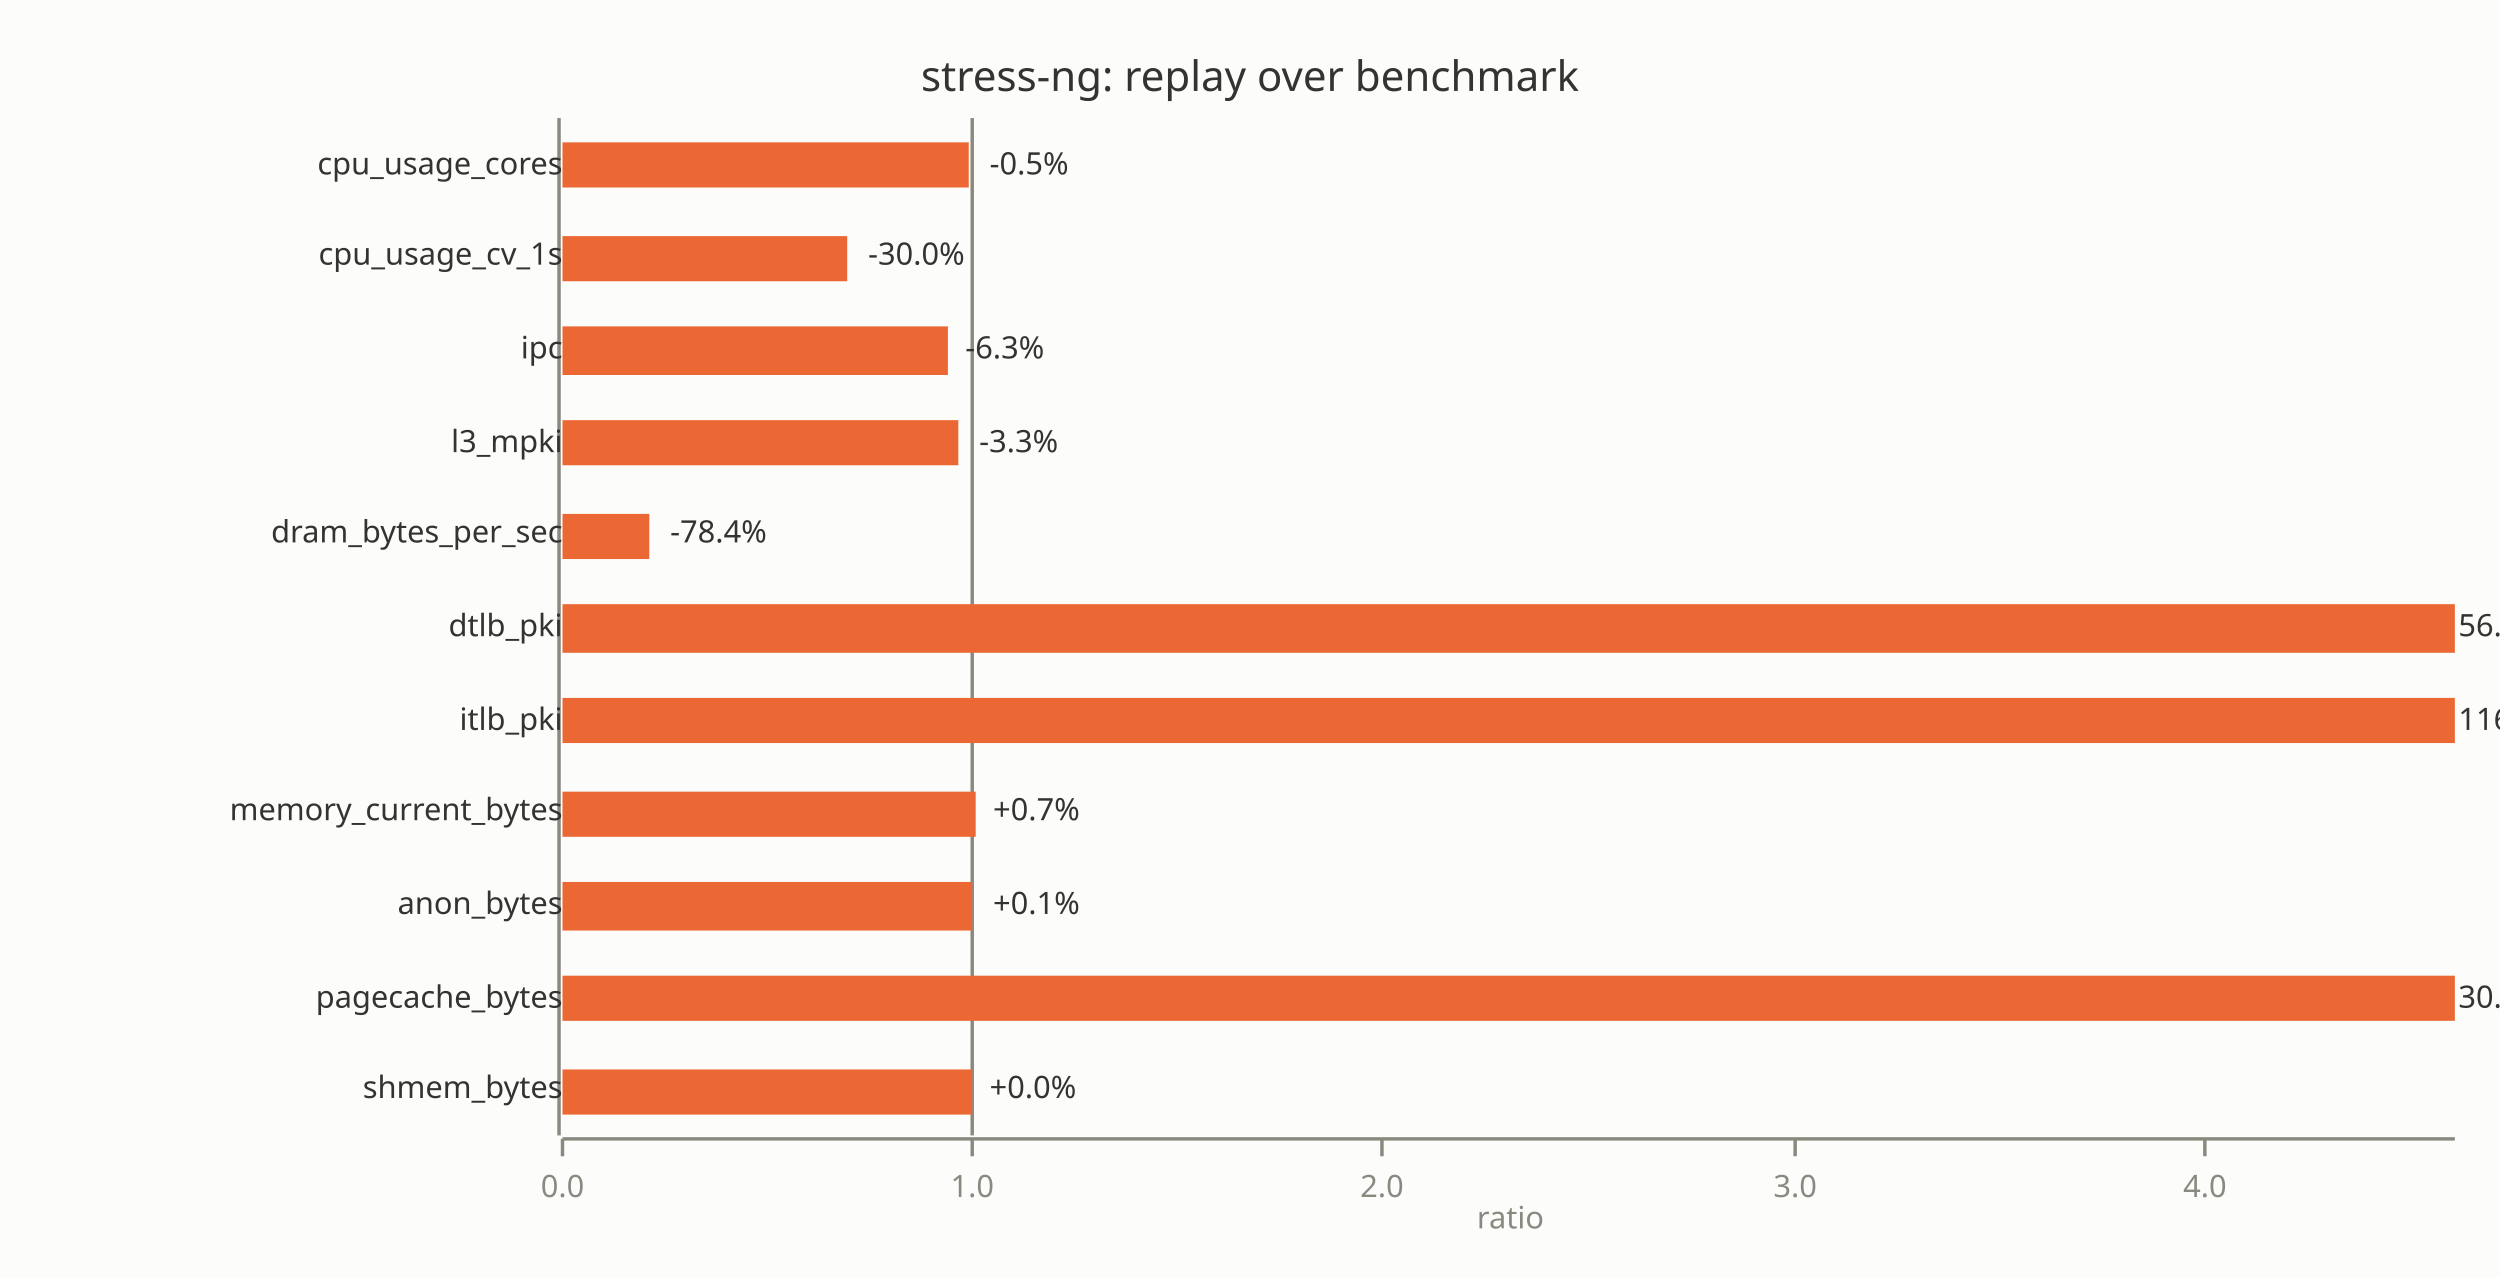
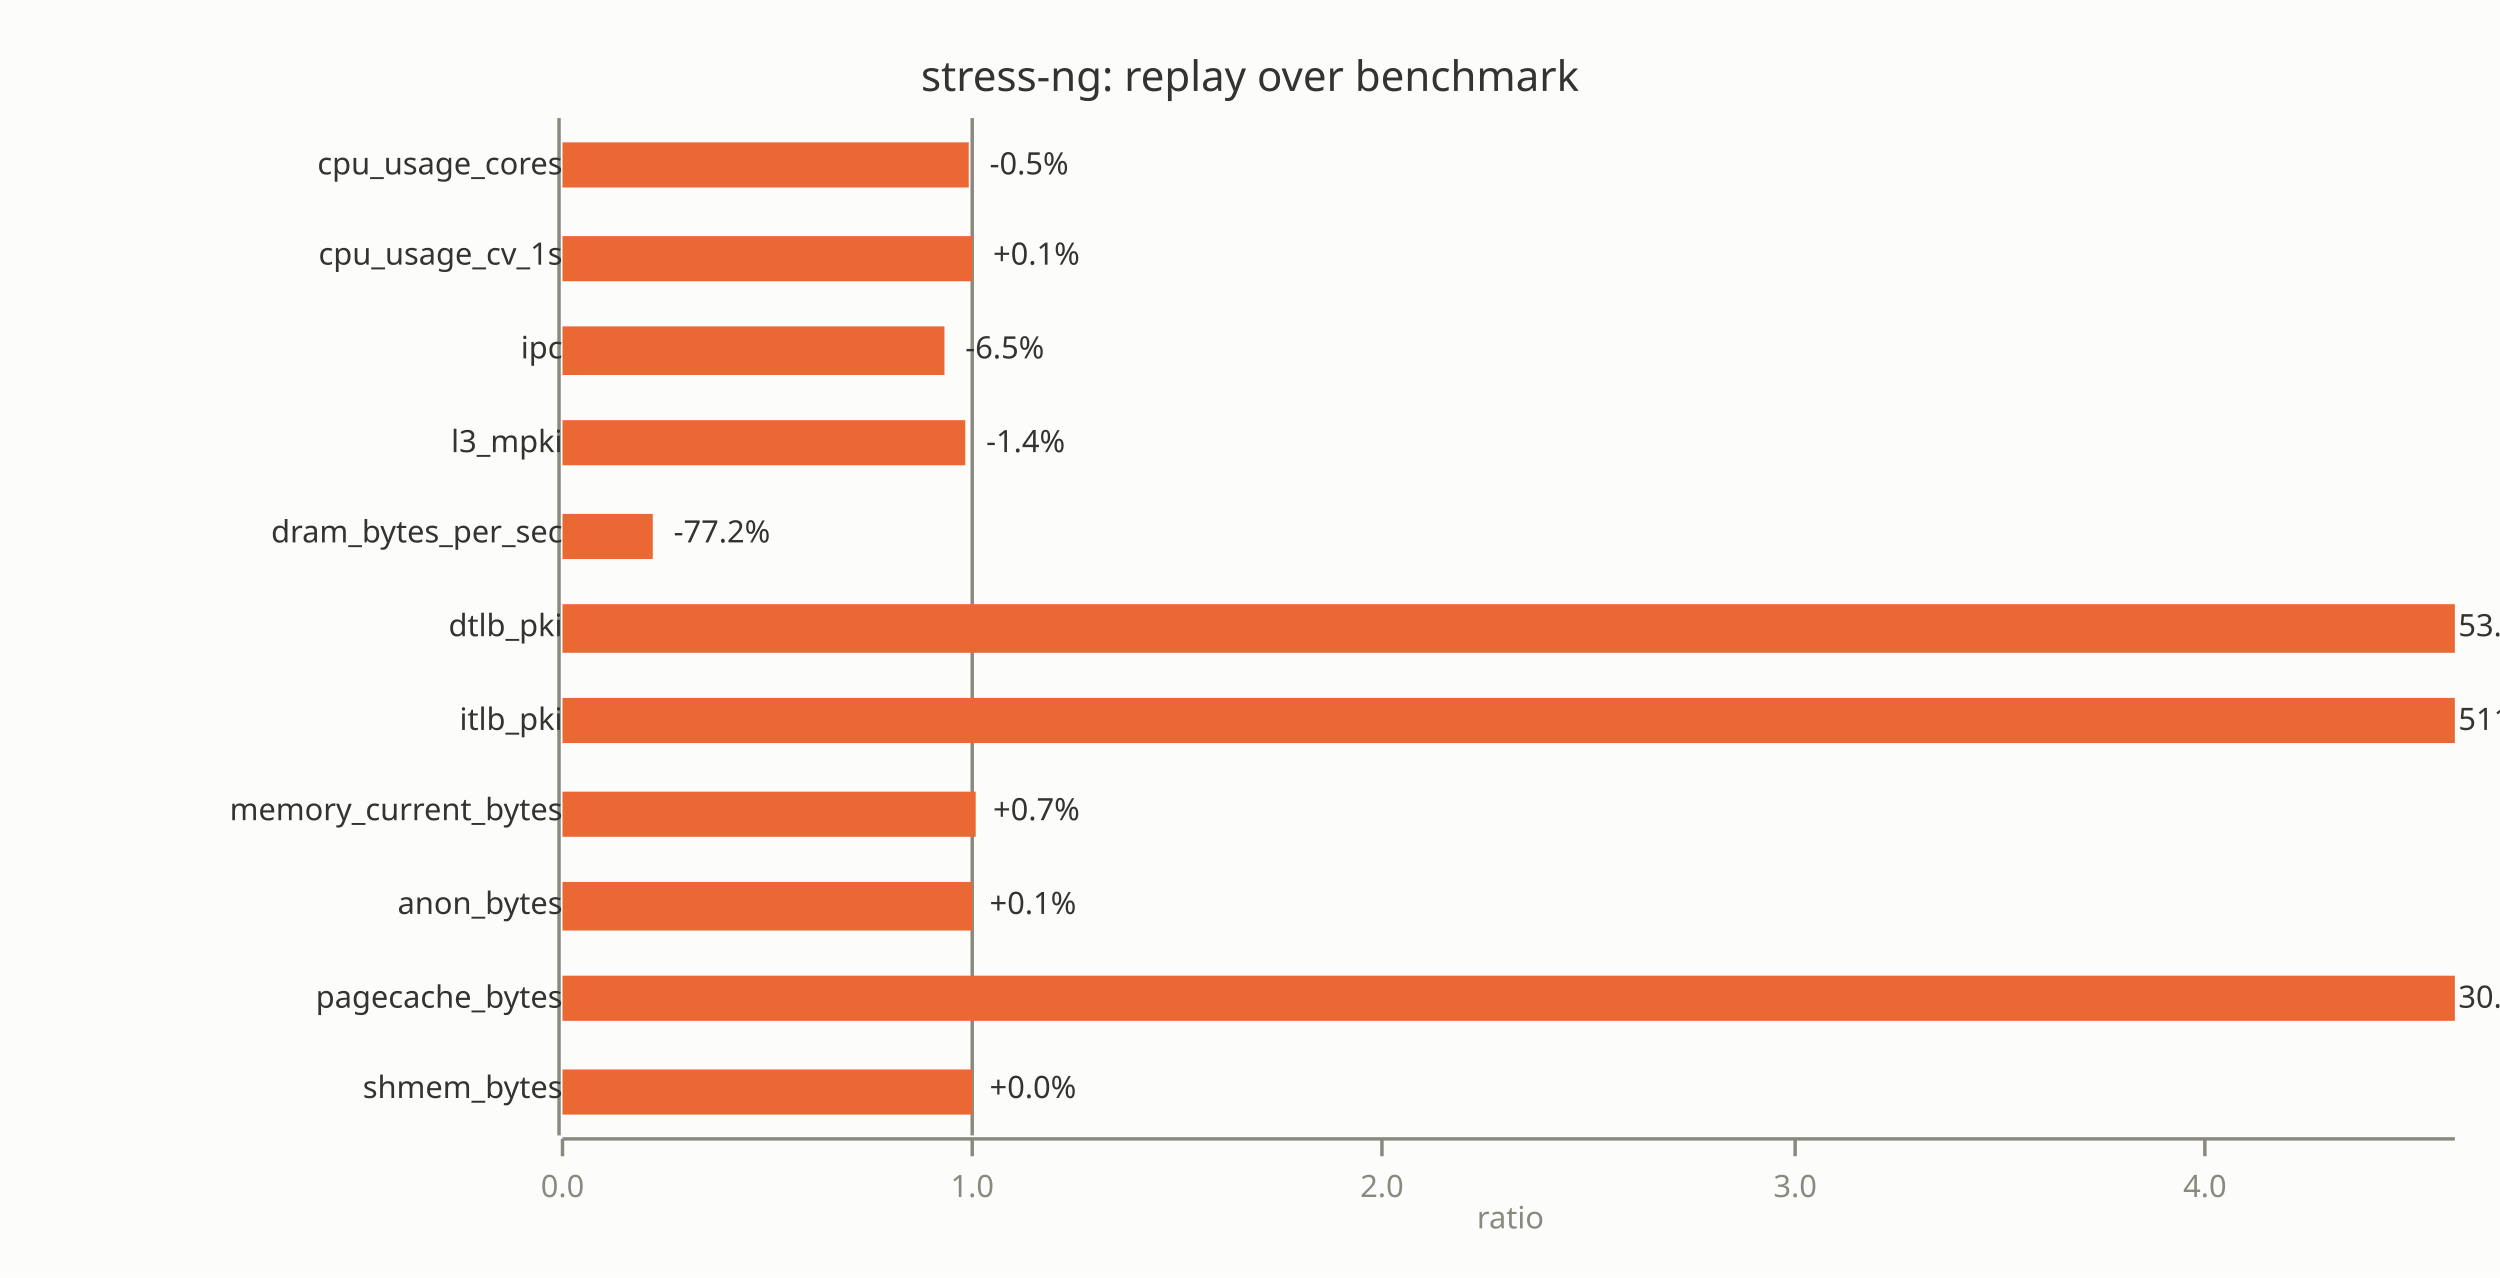
<svg xmlns="http://www.w3.org/2000/svg" width="720" height="368" viewBox="0 0 720 368">
  <rect x="0" y="0" width="720" height="368" opacity="1" fill="#FCFCFB" stroke="none" />
  <text x="360" y="17" dy="0.76em" text-anchor="middle" font-family="sans-serif" font-size="12.097" opacity="1" fill="#333330">
stress-ng: replay over benchmark
</text>
  <text x="435" y="356" dy="-0.5ex" text-anchor="middle" font-family="sans-serif" font-size="8.871" opacity="1" fill="#8A8980">
ratio
</text>
  <polyline fill="none" opacity="1" stroke="#8A8980" stroke-width="1" points="161,34 161,327 " />
  <polyline fill="none" opacity="1" stroke="#8A8980" stroke-width="1" points="162,328 707,328 " />
  <text x="162" y="338" dy="0.76em" text-anchor="middle" font-family="sans-serif" font-size="8.871" opacity="1" fill="#8A8980">
0.0
</text>
  <polyline fill="none" opacity="1" stroke="#8A8980" stroke-width="1" points="162,328 162,333 " />
  <text x="280" y="338" dy="0.76em" text-anchor="middle" font-family="sans-serif" font-size="8.871" opacity="1" fill="#8A8980">
1.0
</text>
  <polyline fill="none" opacity="1" stroke="#8A8980" stroke-width="1" points="280,328 280,333 " />
  <text x="398" y="338" dy="0.76em" text-anchor="middle" font-family="sans-serif" font-size="8.871" opacity="1" fill="#8A8980">
2.0
</text>
  <polyline fill="none" opacity="1" stroke="#8A8980" stroke-width="1" points="398,328 398,333 " />
  <text x="517" y="338" dy="0.76em" text-anchor="middle" font-family="sans-serif" font-size="8.871" opacity="1" fill="#8A8980">
3.0
</text>
  <polyline fill="none" opacity="1" stroke="#8A8980" stroke-width="1" points="517,328 517,333 " />
  <text x="635" y="338" dy="0.76em" text-anchor="middle" font-family="sans-serif" font-size="8.871" opacity="1" fill="#8A8980">
4.0
</text>
  <polyline fill="none" opacity="1" stroke="#8A8980" stroke-width="1" points="635,328 635,333 " />
  <polyline fill="none" opacity="1" stroke="#8A8980" stroke-width="1" points="280,327 280,34 " />
  <rect x="162" y="41" width="117" height="13" opacity="1" fill="#EB6834" stroke="none" />
  <text x="162" y="48" dy="0.5ex" text-anchor="end" font-family="sans-serif" font-size="8.871" opacity="1" fill="#333330">
cpu_usage_cores
</text>
  <text x="285" y="48" dy="0.5ex" text-anchor="start" font-family="sans-serif" font-size="8.871" opacity="1" fill="#333330">
-0.5%
</text>
-   <rect x="162" y="68" width="82" height="13" opacity="1" fill="#EB6834" stroke="none" />
+   <rect x="162" y="68" width="118" height="13" opacity="1" fill="#EB6834" stroke="none" />
  <text x="162" y="74" dy="0.5ex" text-anchor="end" font-family="sans-serif" font-size="8.871" opacity="1" fill="#333330">
cpu_usage_cv_1s
</text>
-   <text x="250" y="74" dy="0.5ex" text-anchor="start" font-family="sans-serif" font-size="8.871" opacity="1" fill="#333330">
- -30.0%
+   <text x="286" y="74" dy="0.5ex" text-anchor="start" font-family="sans-serif" font-size="8.871" opacity="1" fill="#333330">
+ +0.1%
</text>
-   <rect x="162" y="94" width="111" height="14" opacity="1" fill="#EB6834" stroke="none" />
+   <rect x="162" y="94" width="110" height="14" opacity="1" fill="#EB6834" stroke="none" />
  <text x="162" y="101" dy="0.5ex" text-anchor="end" font-family="sans-serif" font-size="8.871" opacity="1" fill="#333330">
ipc
</text>
  <text x="278" y="101" dy="0.5ex" text-anchor="start" font-family="sans-serif" font-size="8.871" opacity="1" fill="#333330">
- -6.3%
+ -6.5%
</text>
-   <rect x="162" y="121" width="114" height="13" opacity="1" fill="#EB6834" stroke="none" />
+   <rect x="162" y="121" width="116" height="13" opacity="1" fill="#EB6834" stroke="none" />
  <text x="162" y="128" dy="0.5ex" text-anchor="end" font-family="sans-serif" font-size="8.871" opacity="1" fill="#333330">
l3_mpki
</text>
-   <text x="282" y="128" dy="0.5ex" text-anchor="start" font-family="sans-serif" font-size="8.871" opacity="1" fill="#333330">
- -3.3%
+   <text x="284" y="128" dy="0.5ex" text-anchor="start" font-family="sans-serif" font-size="8.871" opacity="1" fill="#333330">
+ -1.4%
</text>
-   <rect x="162" y="148" width="25" height="13" opacity="1" fill="#EB6834" stroke="none" />
+   <rect x="162" y="148" width="26" height="13" opacity="1" fill="#EB6834" stroke="none" />
  <text x="162" y="154" dy="0.5ex" text-anchor="end" font-family="sans-serif" font-size="8.871" opacity="1" fill="#333330">
dram_bytes_per_sec
</text>
-   <text x="193" y="154" dy="0.5ex" text-anchor="start" font-family="sans-serif" font-size="8.871" opacity="1" fill="#333330">
- -78.4%
+   <text x="194" y="154" dy="0.5ex" text-anchor="start" font-family="sans-serif" font-size="8.871" opacity="1" fill="#333330">
+ -77.2%
</text>
  <rect x="162" y="174" width="545" height="14" opacity="1" fill="#EB6834" stroke="none" />
  <text x="162" y="181" dy="0.5ex" text-anchor="end" font-family="sans-serif" font-size="8.871" opacity="1" fill="#333330">
dtlb_pki
</text>
  <text x="708" y="181" dy="0.5ex" text-anchor="start" font-family="sans-serif" font-size="8.871" opacity="1" fill="#333330">
- 56.70x
+ 53.80x
</text>
  <rect x="162" y="201" width="545" height="13" opacity="1" fill="#EB6834" stroke="none" />
  <text x="162" y="208" dy="0.5ex" text-anchor="end" font-family="sans-serif" font-size="8.871" opacity="1" fill="#333330">
itlb_pki
</text>
  <text x="708" y="208" dy="0.5ex" text-anchor="start" font-family="sans-serif" font-size="8.871" opacity="1" fill="#333330">
- 1169.95x
+ 511.90x
</text>
  <rect x="162" y="228" width="119" height="13" opacity="1" fill="#EB6834" stroke="none" />
  <text x="162" y="234" dy="0.5ex" text-anchor="end" font-family="sans-serif" font-size="8.871" opacity="1" fill="#333330">
memory_current_bytes
</text>
  <text x="286" y="234" dy="0.5ex" text-anchor="start" font-family="sans-serif" font-size="8.871" opacity="1" fill="#333330">
+0.7%
</text>
  <rect x="162" y="254" width="118" height="14" opacity="1" fill="#EB6834" stroke="none" />
  <text x="162" y="261" dy="0.5ex" text-anchor="end" font-family="sans-serif" font-size="8.871" opacity="1" fill="#333330">
anon_bytes
</text>
-   <text x="286" y="261" dy="0.5ex" text-anchor="start" font-family="sans-serif" font-size="8.871" opacity="1" fill="#333330">
+   <text x="285" y="261" dy="0.5ex" text-anchor="start" font-family="sans-serif" font-size="8.871" opacity="1" fill="#333330">
+0.1%
</text>
  <rect x="162" y="281" width="545" height="13" opacity="1" fill="#EB6834" stroke="none" />
  <text x="162" y="288" dy="0.5ex" text-anchor="end" font-family="sans-serif" font-size="8.871" opacity="1" fill="#333330">
pagecache_bytes
</text>
  <text x="708" y="288" dy="0.5ex" text-anchor="start" font-family="sans-serif" font-size="8.871" opacity="1" fill="#333330">
- 30.42x
+ 30.47x
</text>
  <rect x="162" y="308" width="118" height="13" opacity="1" fill="#EB6834" stroke="none" />
  <text x="162" y="314" dy="0.5ex" text-anchor="end" font-family="sans-serif" font-size="8.871" opacity="1" fill="#333330">
shmem_bytes
</text>
  <text x="285" y="314" dy="0.5ex" text-anchor="start" font-family="sans-serif" font-size="8.871" opacity="1" fill="#333330">
+0.0%
</text>
</svg>
